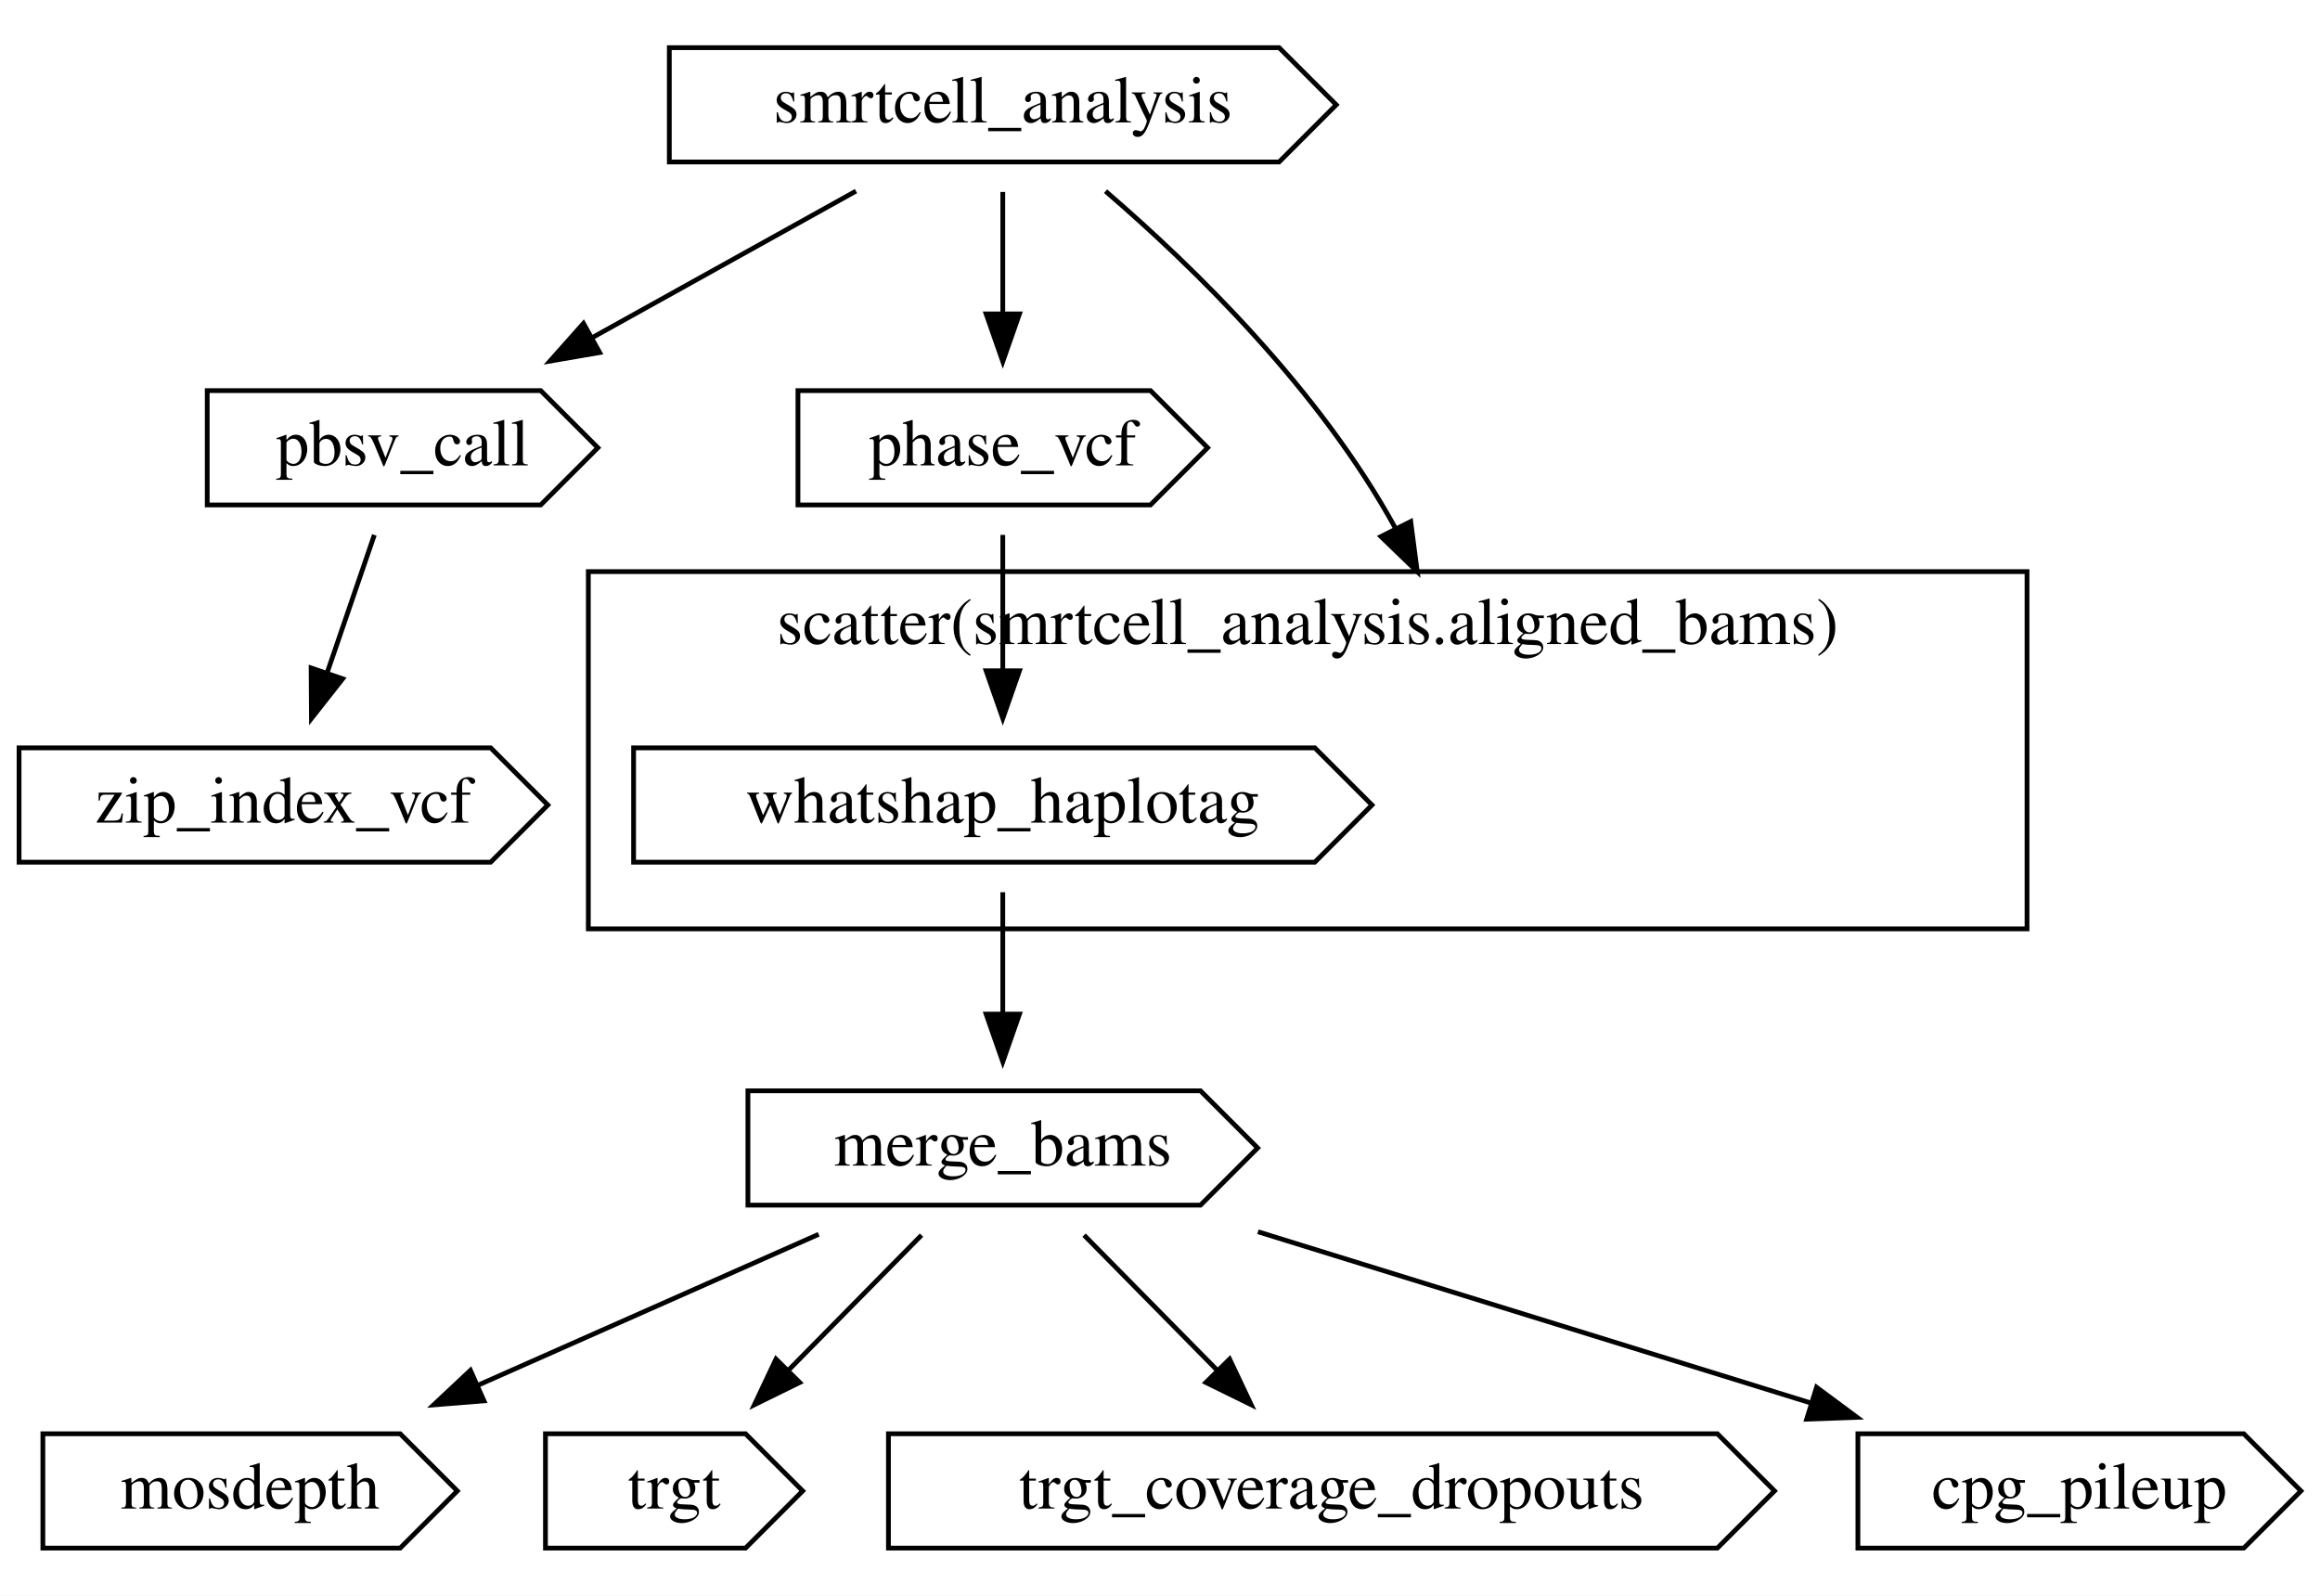
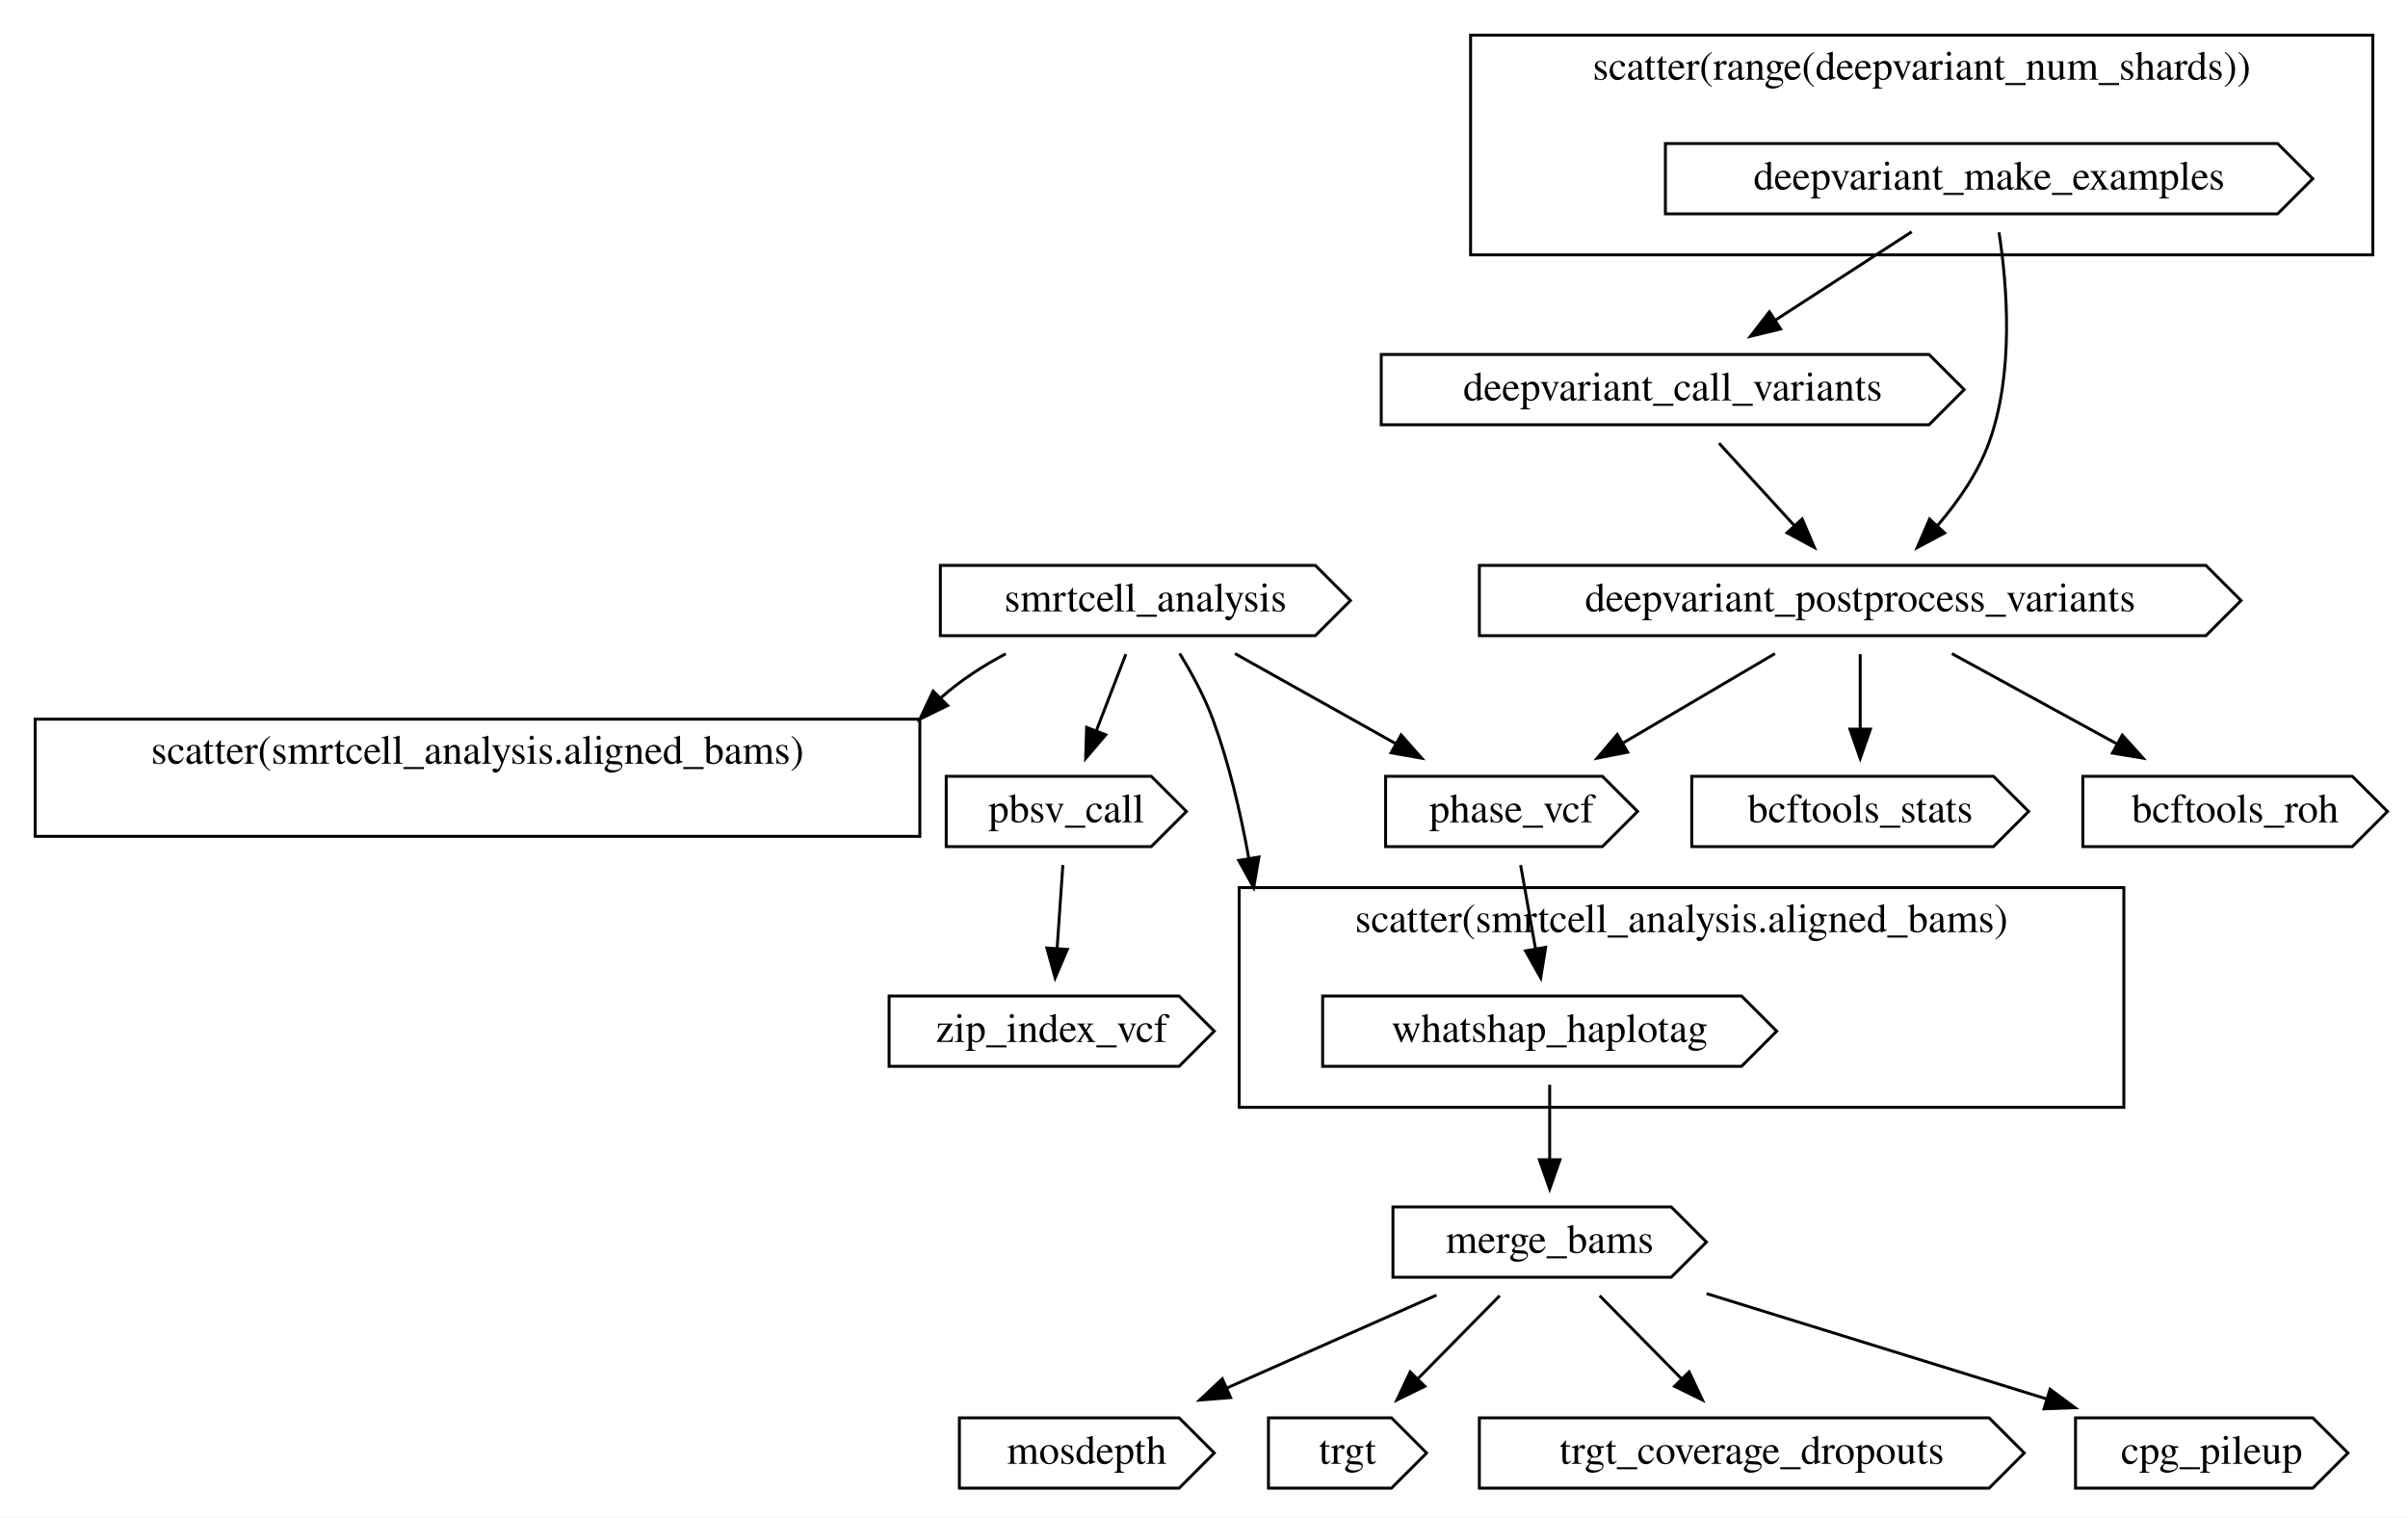
- <svg xmlns="http://www.w3.org/2000/svg" width="487pt" height="335pt" viewBox="0.00 0.00 487.00 335.00">
-   <g id="graph0" class="graph" transform="scale(1 1) rotate(0) translate(4 331)">
-     <polygon fill="white" stroke="transparent" points="-4,4 -4,-331 483,-331 483,4 -4,4" />
+ <svg xmlns="http://www.w3.org/2000/svg" width="822pt" height="518pt" viewBox="0.00 0.00 822.00 518.00">
+   <g id="graph0" class="graph" transform="scale(1 1) rotate(0) translate(4 514)">
+     <polygon fill="white" stroke="transparent" points="-4,4 -4,-514 818,-514 818,4 -4,4" />
    <g id="clust1" class="cluster">
-       <polygon fill="none" stroke="black" points="119.5,-136 119.5,-211 421.5,-211 421.5,-136 119.5,-136" />
-       <text text-anchor="middle" x="270.5" y="-195.8" font-family="Times,serif" font-size="14.00">scatter(smrtcell_analysis.aligned_bams)</text>
+       <polygon fill="none" stroke="black" points="8,-228.5 8,-268.5 310,-268.5 310,-228.5 8,-228.5" />
+       <text text-anchor="middle" x="159" y="-253.3" font-family="Times,serif" font-size="14.00">scatter(smrtcell_analysis.aligned_bams)</text>
+     </g>
+     <g id="clust2" class="cluster">
+       <polygon fill="none" stroke="black" points="498,-427 498,-502 806,-502 806,-427 498,-427" />
+       <text text-anchor="middle" x="652" y="-486.8" font-family="Times,serif" font-size="14.00">scatter(range(deepvariant_num_shards))</text>
+     </g>
+     <g id="clust3" class="cluster">
+       <polygon fill="none" stroke="black" points="419,-136 419,-211 721,-211 721,-136 419,-136" />
+       <text text-anchor="middle" x="570" y="-195.8" font-family="Times,serif" font-size="14.00">scatter(smrtcell_analysis.aligned_bams)</text>
    </g>
    <g id="node1" class="node">
-       <polygon fill="none" stroke="black" points="264.5,-321 136.5,-321 136.5,-297 264.5,-297 276.5,-309 264.5,-321" />
-       <text text-anchor="middle" x="206.5" y="-305.3" font-family="Times,serif" font-size="14.00">smrtcell_analysis</text>
-     </g>
-     <g id="node2" class="node">
-       <polygon fill="none" stroke="black" points="109.5,-249 39.5,-249 39.5,-225 109.5,-225 121.5,-237 109.5,-249" />
-       <text text-anchor="middle" x="80.5" y="-233.3" font-family="Times,serif" font-size="14.00">pbsv_call</text>
+       <polygon fill="none" stroke="black" points="445,-321 317,-321 317,-297 445,-297 457,-309 445,-321" />
+       <text text-anchor="middle" x="387" y="-305.3" font-family="Times,serif" font-size="14.00">smrtcell_analysis</text>
    </g>
    <g id="edge1" class="edge">
-       <path fill="none" stroke="black" d="M175.68,-290.88C159.05,-281.64 138.34,-270.13 120.48,-260.21" />
-       <polygon fill="black" stroke="black" points="121.88,-256.99 111.44,-255.19 118.48,-263.11 121.88,-256.99" />
+       <path fill="none" stroke="black" d="M339.33,-290.83C331.56,-286.72 323.89,-281.76 317.26,-275.86" />
+       <polygon fill="black" stroke="black" points="319.51,-273.17 310,-268.5 314.53,-278.08 319.51,-273.17" />
    </g>
-     <g id="node4" class="node">
-       <polygon fill="none" stroke="black" points="237.5,-249 163.5,-249 163.5,-225 237.5,-225 249.5,-237 237.5,-249" />
-       <text text-anchor="middle" x="206.5" y="-233.3" font-family="Times,serif" font-size="14.00">phase_vcf</text>
+     <g id="node9" class="node">
+       <polygon fill="none" stroke="black" points="389,-249 319,-249 319,-225 389,-225 401,-237 389,-249" />
+       <text text-anchor="middle" x="360" y="-233.3" font-family="Times,serif" font-size="14.00">pbsv_call</text>
+     </g>
+     <g id="edge7" class="edge">
+       <path fill="none" stroke="black" d="M380.33,-290.7C377.29,-282.81 373.62,-273.3 370.24,-264.55" />
+       <polygon fill="black" stroke="black" points="373.46,-263.17 366.6,-255.1 366.93,-265.69 373.46,-263.17" />
+     </g>
+     <g id="node11" class="node">
+       <polygon fill="none" stroke="black" points="543,-249 469,-249 469,-225 543,-225 555,-237 543,-249" />
+       <text text-anchor="middle" x="512" y="-233.3" font-family="Times,serif" font-size="14.00">phase_vcf</text>
+     </g>
+     <g id="edge10" class="edge">
+       <path fill="none" stroke="black" d="M417.58,-290.88C434.07,-281.64 454.62,-270.13 472.34,-260.21" />
+       <polygon fill="black" stroke="black" points="474.29,-263.13 481.3,-255.19 470.87,-257.02 474.29,-263.13" />
+     </g>
+     <g id="edge11" class="edge">
+       <path fill="none" stroke="black" d="M398.68,-290.95C402.82,-284.22 407.15,-276.24 410,-268.5 415.51,-253.54 419.45,-236.79 422.27,-221.11" />
+       <polygon fill="black" stroke="black" points="425.76,-221.44 423.96,-211 418.86,-220.28 425.76,-221.44" />
+     </g>
+     <g id="node3" class="node">
+       <polygon fill="none" stroke="black" points="773.5,-465 564.5,-465 564.5,-441 773.5,-441 785.5,-453 773.5,-465" />
+       <text text-anchor="middle" x="675" y="-449.3" font-family="Times,serif" font-size="14.00">deepvariant_make_examples</text>
+     </g>
+     <g id="node5" class="node">
+       <polygon fill="none" stroke="black" points="654.5,-393 467.5,-393 467.5,-369 654.5,-369 666.5,-381 654.5,-393" />
+       <text text-anchor="middle" x="567" y="-377.3" font-family="Times,serif" font-size="14.00">deepvariant_call_variants</text>
+     </g>
+     <g id="edge2" class="edge">
+       <path fill="none" stroke="black" d="M648.58,-434.88C634.59,-425.81 617.22,-414.55 602.11,-404.76" />
+       <polygon fill="black" stroke="black" points="603.82,-401.69 593.52,-399.19 600.01,-407.57 603.82,-401.69" />
+     </g>
+     <g id="node6" class="node">
+       <polygon fill="none" stroke="black" points="749,-321 501,-321 501,-297 749,-297 761,-309 749,-321" />
+       <text text-anchor="middle" x="631" y="-305.3" font-family="Times,serif" font-size="14.00">deepvariant_postprocess_variants</text>
+     </g>
+     <g id="edge4" class="edge">
+       <path fill="none" stroke="black" d="M678.39,-434.68C681.21,-416.29 683.55,-386.69 675,-363 671.25,-352.6 664.46,-342.8 657.33,-334.52" />
+       <polygon fill="black" stroke="black" points="659.83,-332.06 650.47,-327.08 654.68,-336.81 659.83,-332.06" />
    </g>
    <g id="edge3" class="edge">
-       <path fill="none" stroke="black" d="M206.5,-290.7C206.5,-282.98 206.5,-273.71 206.5,-265.11" />
-       <polygon fill="black" stroke="black" points="210,-265.1 206.5,-255.1 203,-265.1 210,-265.1" />
+       <path fill="none" stroke="black" d="M582.82,-362.7C590.57,-354.22 600.04,-343.86 608.52,-334.58" />
+       <polygon fill="black" stroke="black" points="611.2,-336.85 615.36,-327.1 606.03,-332.12 611.2,-336.85" />
    </g>
-     <g id="edge4" class="edge">
-       <path fill="none" stroke="black" d="M228.07,-290.86C246.68,-274.86 273.02,-249.14 288.92,-220.11" />
-       <polygon fill="black" stroke="black" points="292.13,-221.51 293.5,-211 285.88,-218.36 292.13,-221.51" />
-     </g>
-     <g id="node3" class="node">
-       <polygon fill="none" stroke="black" points="99,-174 0,-174 0,-150 99,-150 111,-162 99,-174" />
-       <text text-anchor="middle" x="55.5" y="-158.3" font-family="Times,serif" font-size="14.00">zip_index_vcf</text>
-     </g>
-     <g id="edge2" class="edge">
-       <path fill="none" stroke="black" d="M74.58,-218.7C71.62,-210.06 67.97,-199.42 64.67,-189.76" />
-       <polygon fill="black" stroke="black" points="67.93,-188.5 61.38,-180.18 61.31,-190.77 67.93,-188.5" />
-     </g>
-     <g id="node5" class="node">
-       <polygon fill="none" stroke="black" points="272,-174 129,-174 129,-150 272,-150 284,-162 272,-174" />
-       <text text-anchor="middle" x="206.5" y="-158.3" font-family="Times,serif" font-size="14.00">whatshap_haplotag</text>
+     <g id="node7" class="node">
+       <polygon fill="none" stroke="black" points="676.5,-249 573.5,-249 573.5,-225 676.5,-225 688.5,-237 676.5,-249" />
+       <text text-anchor="middle" x="631" y="-233.3" font-family="Times,serif" font-size="14.00">bcftools_stats</text>
    </g>
    <g id="edge5" class="edge">
-       <path fill="none" stroke="black" d="M206.5,-218.7C206.5,-210.25 206.5,-199.87 206.5,-190.37" />
-       <polygon fill="black" stroke="black" points="210,-190.18 206.5,-180.18 203,-190.18 210,-190.18" />
+       <path fill="none" stroke="black" d="M631,-290.7C631,-282.98 631,-273.71 631,-265.11" />
+       <polygon fill="black" stroke="black" points="634.5,-265.1 631,-255.1 627.5,-265.1 634.5,-265.1" />
    </g>
-     <g id="node7" class="node">
-       <polygon fill="none" stroke="black" points="248,-102 153,-102 153,-78 248,-78 260,-90 248,-102" />
-       <text text-anchor="middle" x="206.5" y="-86.3" font-family="Times,serif" font-size="14.00">merge_bams</text>
+     <g id="node8" class="node">
+       <polygon fill="none" stroke="black" points="799,-249 707,-249 707,-225 799,-225 811,-237 799,-249" />
+       <text text-anchor="middle" x="759" y="-233.3" font-family="Times,serif" font-size="14.00">bcftools_roh</text>
    </g>
    <g id="edge6" class="edge">
-       <path fill="none" stroke="black" d="M206.5,-143.7C206.5,-135.98 206.5,-126.71 206.5,-118.11" />
-       <polygon fill="black" stroke="black" points="210,-118.1 206.5,-108.1 203,-118.1 210,-118.1" />
+       <path fill="none" stroke="black" d="M662.31,-290.88C679.2,-281.64 700.25,-270.13 718.38,-260.21" />
+       <polygon fill="black" stroke="black" points="720.47,-263.06 727.57,-255.19 717.11,-256.92 720.47,-263.06" />
    </g>
-     <g id="node8" class="node">
-       <polygon fill="none" stroke="black" points="80,-30 5,-30 5,-6 80,-6 92,-18 80,-30" />
-       <text text-anchor="middle" x="48.5" y="-14.3" font-family="Times,serif" font-size="14.00">mosdepth</text>
+     <g id="edge9" class="edge">
+       <path fill="none" stroke="black" d="M601.89,-290.88C586.33,-281.72 566.98,-270.34 550.22,-260.48" />
+       <polygon fill="black" stroke="black" points="551.62,-257.24 541.22,-255.19 548.07,-263.28 551.62,-257.24" />
    </g>
-     <g id="edge7" class="edge">
-       <path fill="none" stroke="black" d="M167.85,-71.88C146.25,-62.31 119.15,-50.3 96.23,-40.15" />
-       <polygon fill="black" stroke="black" points="97.59,-36.92 87.03,-36.07 94.75,-43.32 97.59,-36.92" />
-     </g>
-     <g id="node9" class="node">
-       <polygon fill="none" stroke="black" points="152.5,-30 110.5,-30 110.5,-6 152.5,-6 164.5,-18 152.5,-30" />
-       <text text-anchor="middle" x="137.5" y="-14.3" font-family="Times,serif" font-size="14.00">trgt</text>
+     <g id="node10" class="node">
+       <polygon fill="none" stroke="black" points="398.5,-174 299.5,-174 299.5,-150 398.5,-150 410.5,-162 398.5,-174" />
+       <text text-anchor="middle" x="355" y="-158.3" font-family="Times,serif" font-size="14.00">zip_index_vcf</text>
    </g>
    <g id="edge8" class="edge">
-       <path fill="none" stroke="black" d="M189.44,-71.7C181,-63.14 170.68,-52.66 161.46,-43.3" />
-       <polygon fill="black" stroke="black" points="163.87,-40.77 154.36,-36.1 158.89,-45.68 163.87,-40.77" />
+       <path fill="none" stroke="black" d="M358.82,-218.7C358.24,-210.25 357.53,-199.87 356.87,-190.37" />
+       <polygon fill="black" stroke="black" points="360.35,-189.91 356.18,-180.18 353.37,-190.39 360.35,-189.91" />
    </g>
-     <g id="node10" class="node">
-       <polygon fill="none" stroke="black" points="356.5,-30 182.5,-30 182.5,-6 356.5,-6 368.5,-18 356.5,-30" />
-       <text text-anchor="middle" x="275.5" y="-14.3" font-family="Times,serif" font-size="14.00">trgt_coverage_dropouts</text>
+     <g id="node12" class="node">
+       <polygon fill="none" stroke="black" points="590.5,-174 447.5,-174 447.5,-150 590.5,-150 602.5,-162 590.5,-174" />
+       <text text-anchor="middle" x="525" y="-158.3" font-family="Times,serif" font-size="14.00">whatshap_haplotag</text>
    </g>
-     <g id="edge9" class="edge">
-       <path fill="none" stroke="black" d="M223.56,-71.7C232,-63.14 242.32,-52.66 251.54,-43.3" />
-       <polygon fill="black" stroke="black" points="254.11,-45.68 258.64,-36.1 249.13,-40.77 254.11,-45.68" />
+     <g id="edge12" class="edge">
+       <path fill="none" stroke="black" d="M515.08,-218.7C516.6,-210.15 518.47,-199.65 520.18,-190.07" />
+       <polygon fill="black" stroke="black" points="523.63,-190.63 521.94,-180.18 516.74,-189.41 523.63,-190.63" />
    </g>
-     <g id="node11" class="node">
-       <polygon fill="none" stroke="black" points="467,-30 386,-30 386,-6 467,-6 479,-18 467,-30" />
-       <text text-anchor="middle" x="432.5" y="-14.3" font-family="Times,serif" font-size="14.00">cpg_pileup</text>
+     <g id="node14" class="node">
+       <polygon fill="none" stroke="black" points="566.5,-102 471.5,-102 471.5,-78 566.5,-78 578.5,-90 566.5,-102" />
+       <text text-anchor="middle" x="525" y="-86.3" font-family="Times,serif" font-size="14.00">merge_bams</text>
    </g>
-     <g id="edge10" class="edge">
-       <path fill="none" stroke="black" d="M260.06,-72.41C295.02,-61.58 340.59,-47.47 376.1,-36.47" />
-       <polygon fill="black" stroke="black" points="377.32,-39.76 385.83,-33.45 375.25,-33.07 377.32,-39.76" />
+     <g id="edge13" class="edge">
+       <path fill="none" stroke="black" d="M525,-143.7C525,-135.98 525,-126.71 525,-118.11" />
+       <polygon fill="black" stroke="black" points="528.5,-118.1 525,-108.1 521.5,-118.1 528.5,-118.1" />
+     </g>
+     <g id="node15" class="node">
+       <polygon fill="none" stroke="black" points="398.5,-30 323.5,-30 323.5,-6 398.5,-6 410.5,-18 398.5,-30" />
+       <text text-anchor="middle" x="367" y="-14.3" font-family="Times,serif" font-size="14.00">mosdepth</text>
+     </g>
+     <g id="edge14" class="edge">
+       <path fill="none" stroke="black" d="M486.35,-71.88C464.75,-62.31 437.65,-50.3 414.73,-40.15" />
+       <polygon fill="black" stroke="black" points="416.09,-36.92 405.53,-36.07 413.25,-43.32 416.09,-36.92" />
+     </g>
+     <g id="node16" class="node">
+       <polygon fill="none" stroke="black" points="471,-30 429,-30 429,-6 471,-6 483,-18 471,-30" />
+       <text text-anchor="middle" x="456" y="-14.3" font-family="Times,serif" font-size="14.00">trgt</text>
+     </g>
+     <g id="edge15" class="edge">
+       <path fill="none" stroke="black" d="M507.94,-71.7C499.5,-63.14 489.18,-52.66 479.96,-43.3" />
+       <polygon fill="black" stroke="black" points="482.37,-40.77 472.86,-36.1 477.39,-45.68 482.37,-40.77" />
+     </g>
+     <g id="node17" class="node">
+       <polygon fill="none" stroke="black" points="675,-30 501,-30 501,-6 675,-6 687,-18 675,-30" />
+       <text text-anchor="middle" x="594" y="-14.3" font-family="Times,serif" font-size="14.00">trgt_coverage_dropouts</text>
+     </g>
+     <g id="edge16" class="edge">
+       <path fill="none" stroke="black" d="M542.06,-71.7C550.5,-63.14 560.82,-52.66 570.04,-43.3" />
+       <polygon fill="black" stroke="black" points="572.61,-45.68 577.14,-36.1 567.63,-40.77 572.61,-45.68" />
+     </g>
+     <g id="node18" class="node">
+       <polygon fill="none" stroke="black" points="785.5,-30 704.5,-30 704.5,-6 785.5,-6 797.5,-18 785.5,-30" />
+       <text text-anchor="middle" x="751" y="-14.3" font-family="Times,serif" font-size="14.00">cpg_pileup</text>
+     </g>
+     <g id="edge17" class="edge">
+       <path fill="none" stroke="black" d="M578.56,-72.41C613.52,-61.58 659.09,-47.47 694.6,-36.47" />
+       <polygon fill="black" stroke="black" points="695.82,-39.76 704.33,-33.45 693.75,-33.07 695.82,-39.76" />
    </g>
  </g>
</svg>
